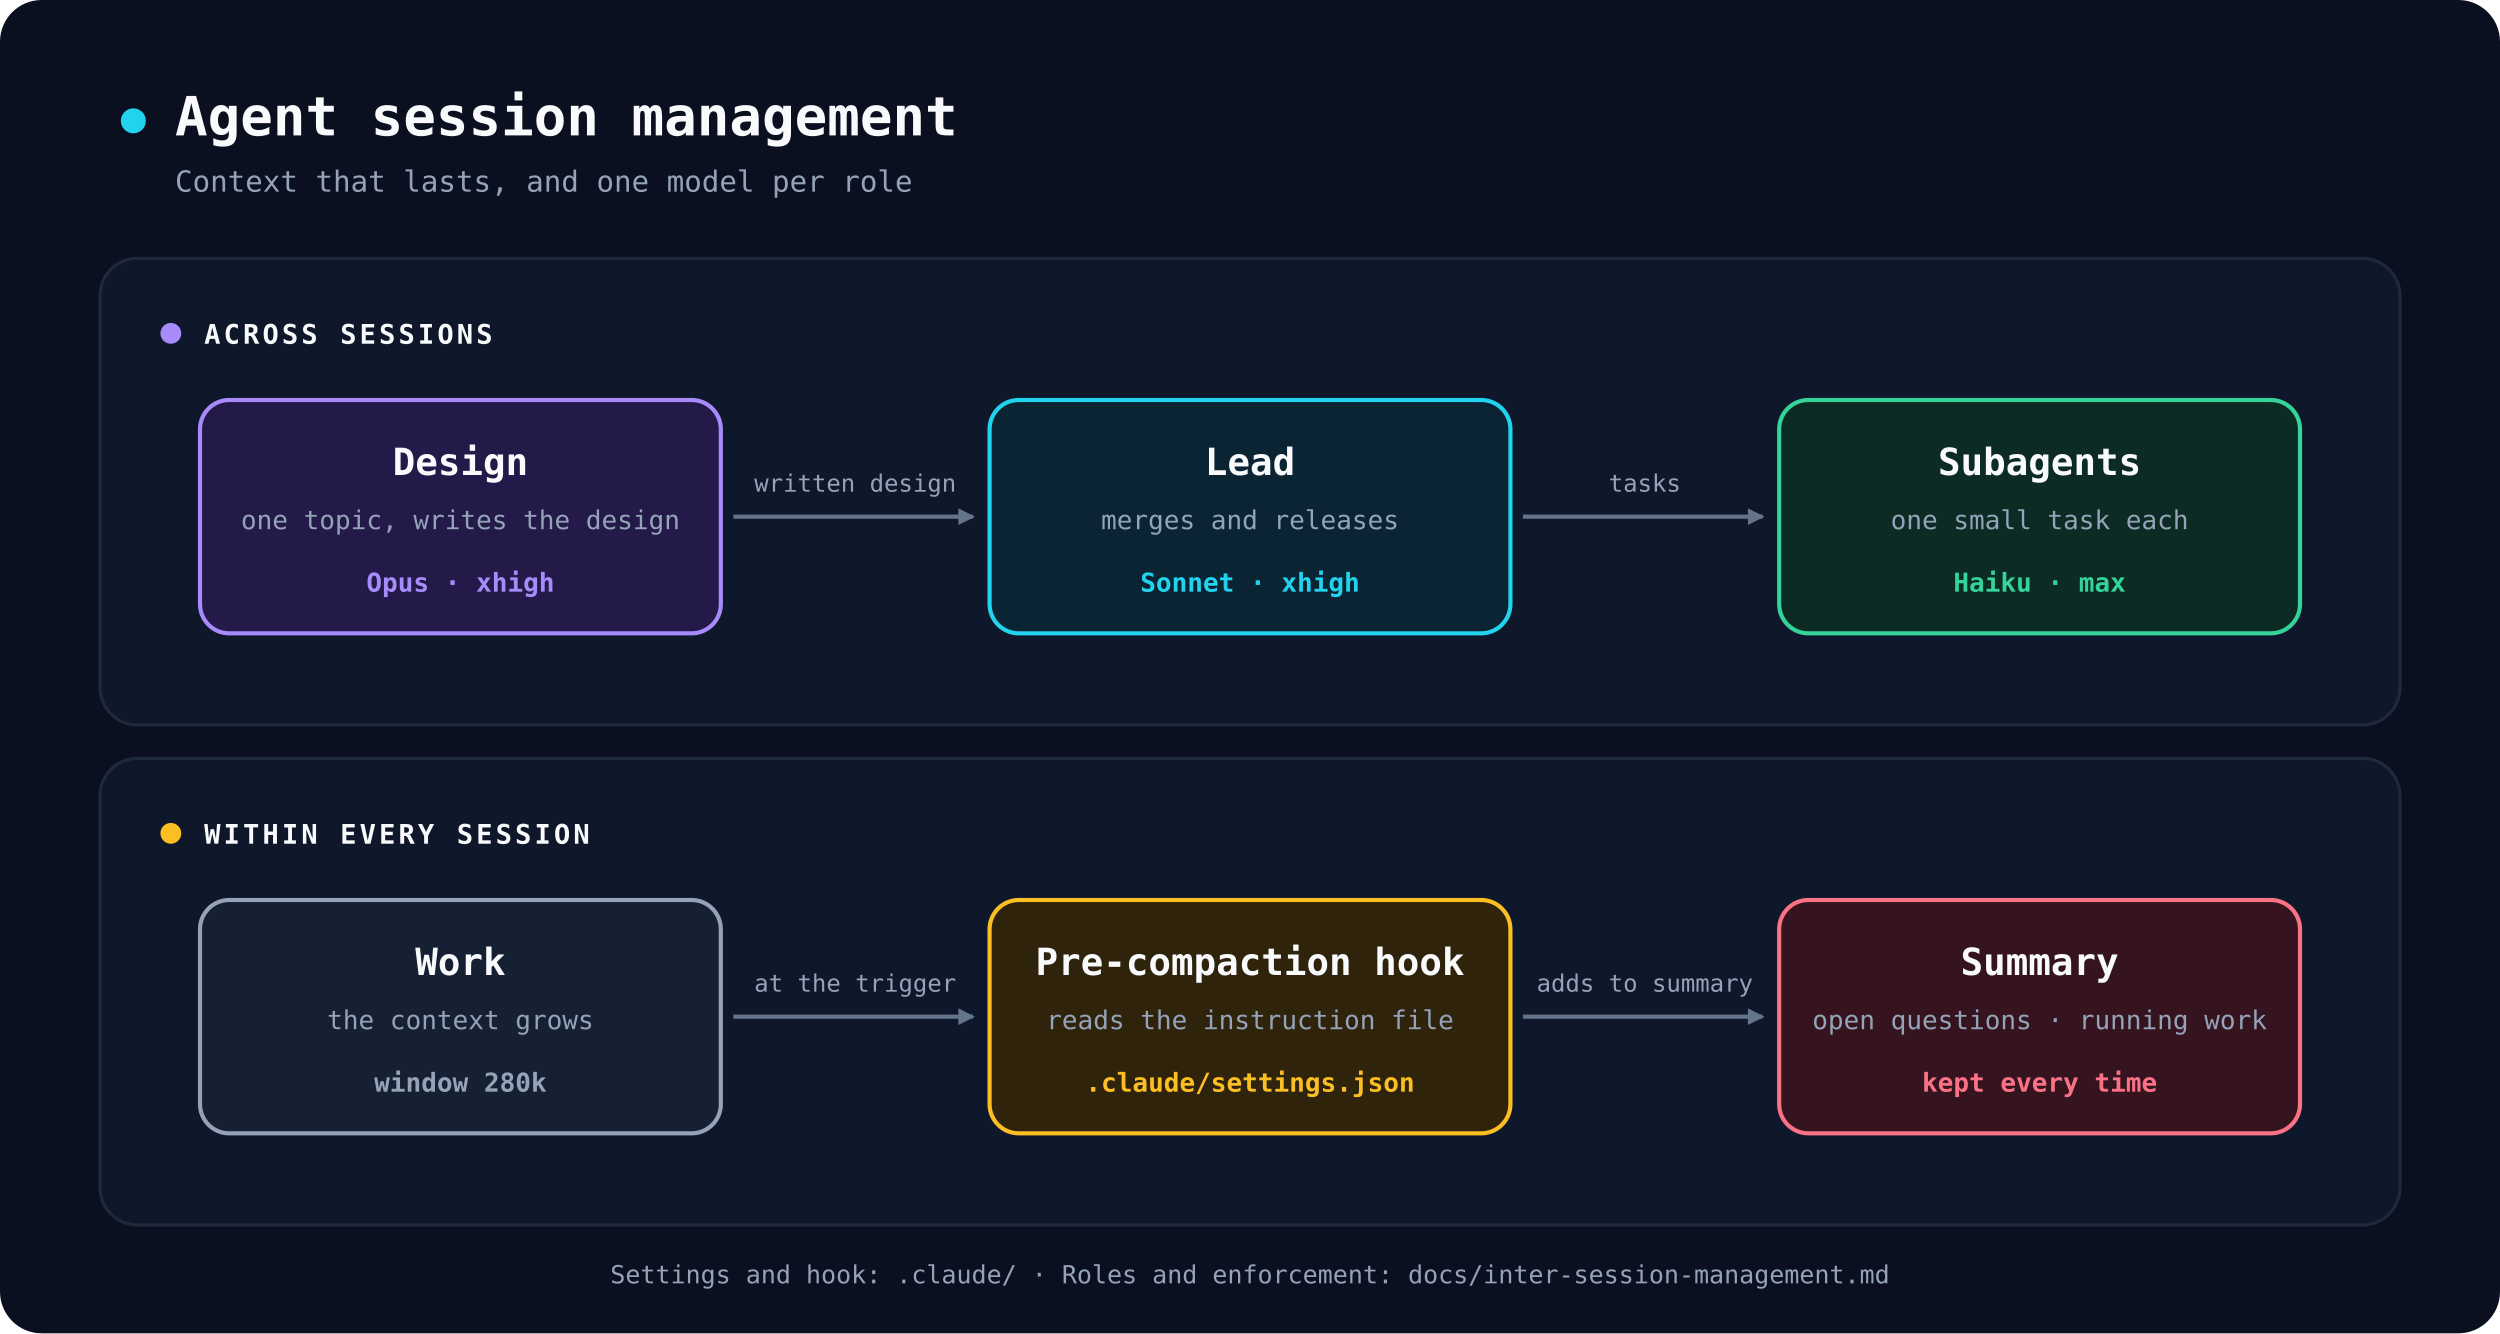
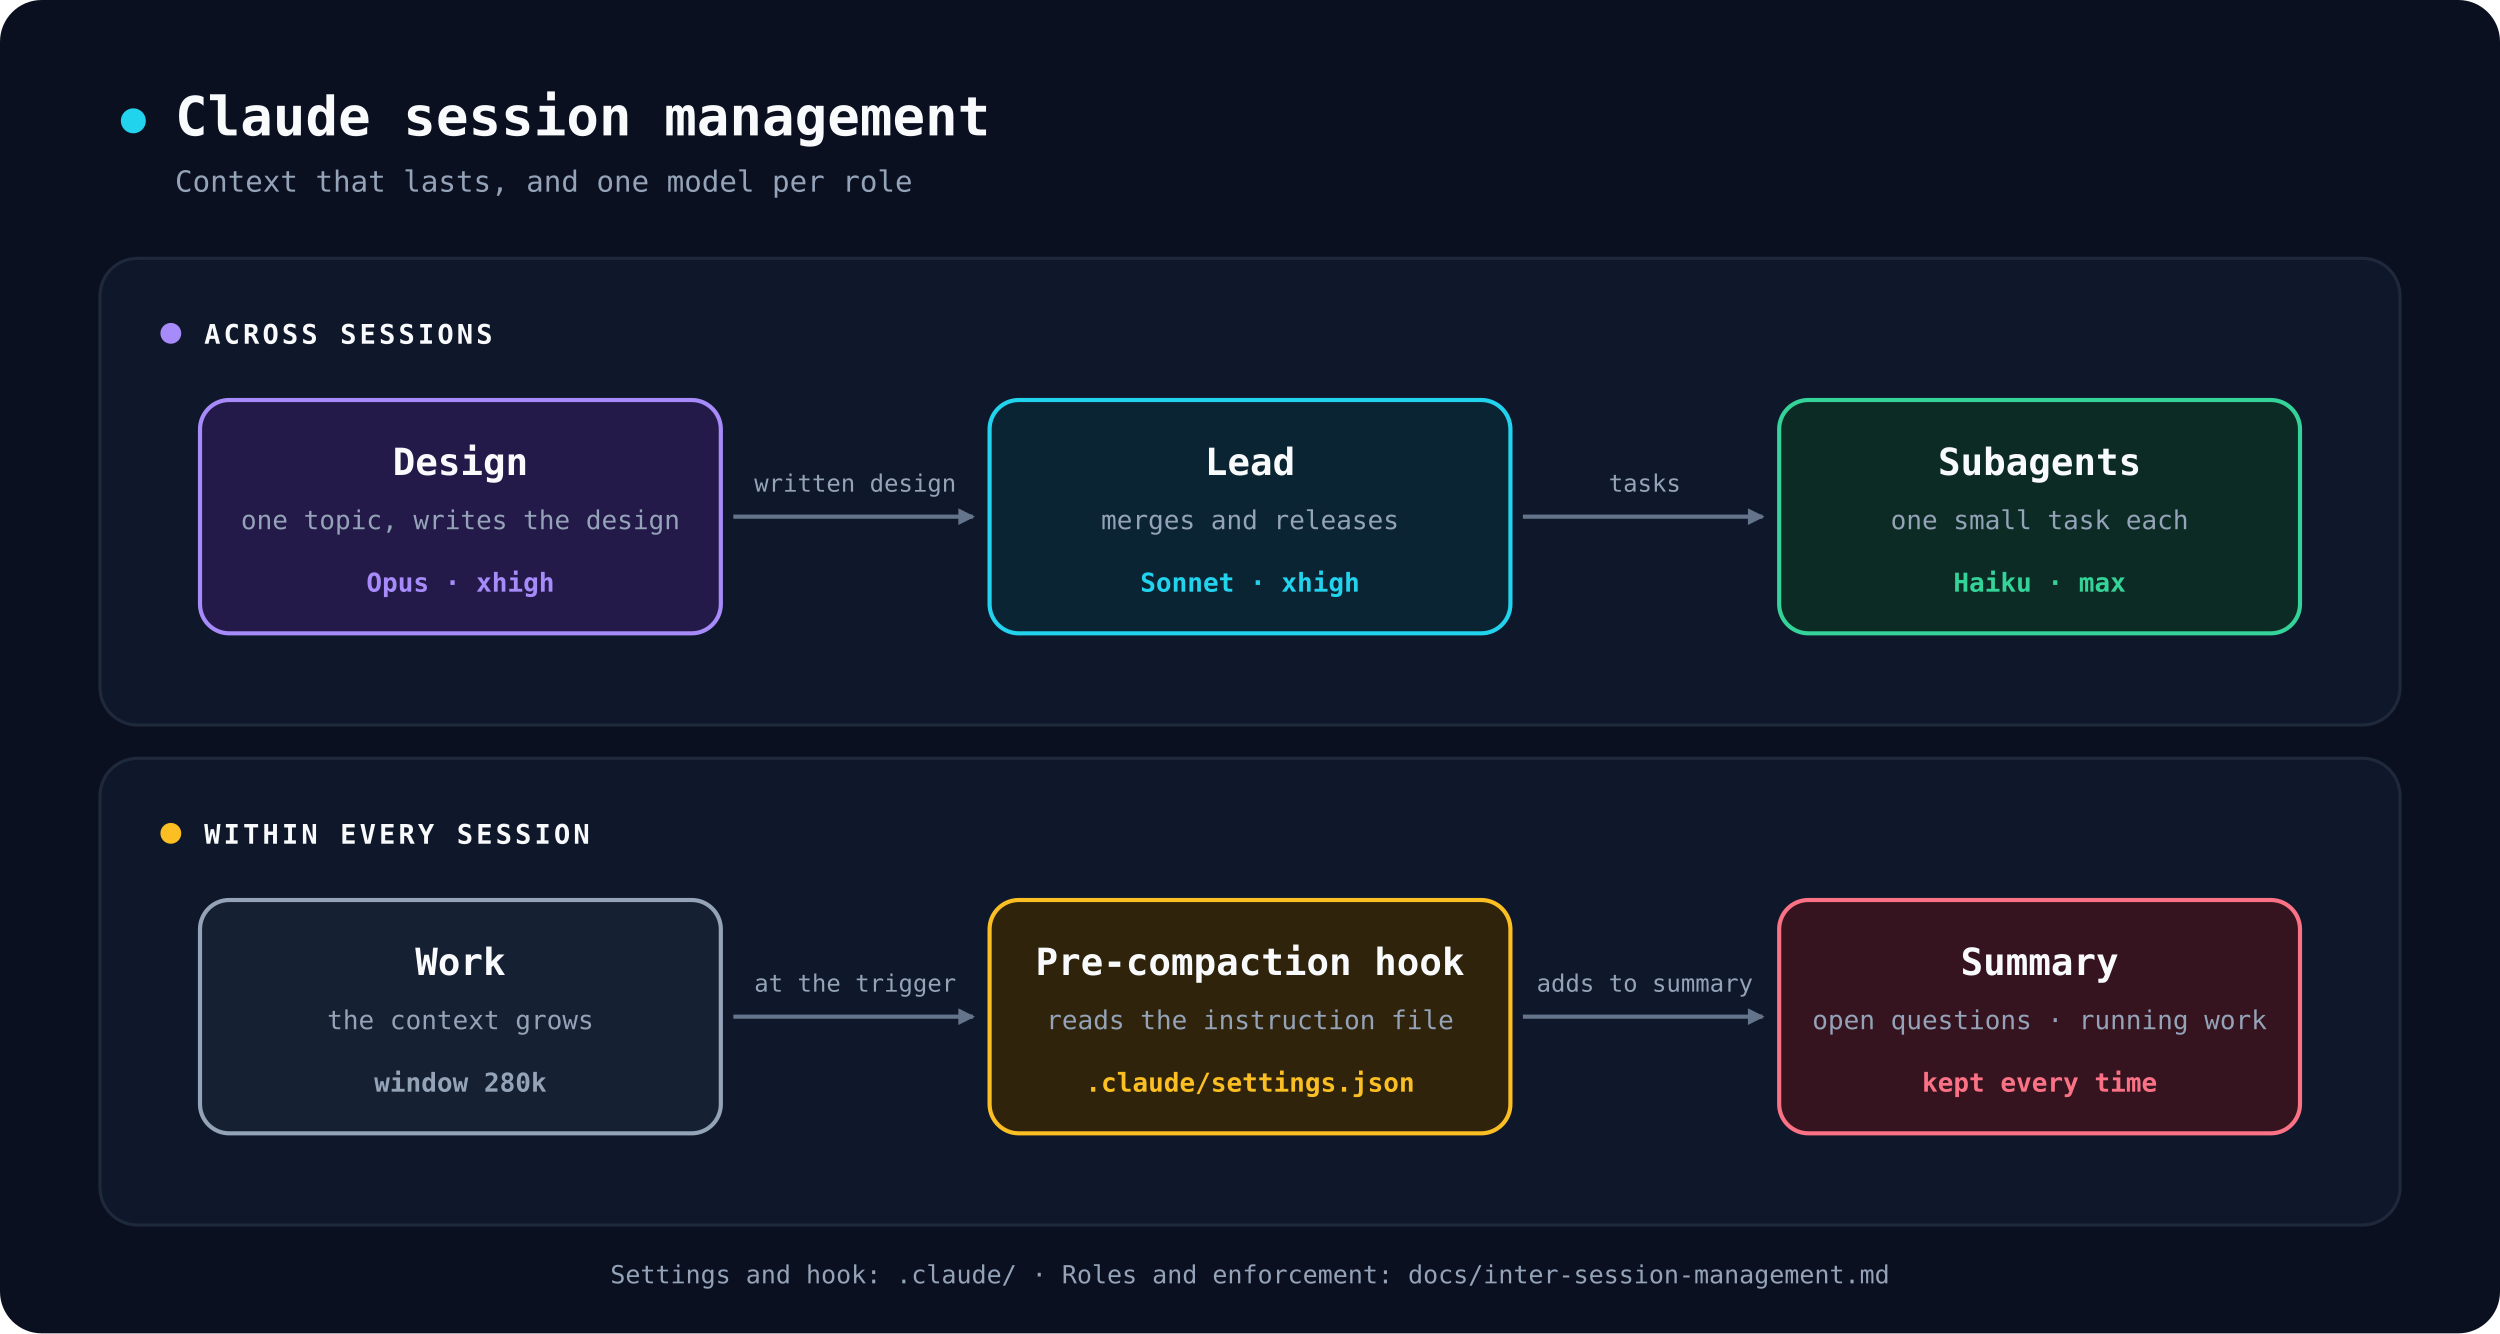
<svg xmlns="http://www.w3.org/2000/svg" width="1200" height="640" viewBox="0 0 1200 640" font-family="ui-monospace, SFMono-Regular, Menlo, Consolas, 'DejaVu Sans Mono', monospace" role="img" aria-label="Within every session a pre-compaction hook keeps open questions and running work. Across sessions Design runs on Opus, Lead on Sonnet and Subagents on Haiku.">
  <defs>
    <marker id="head" markerWidth="10" markerHeight="10" refX="8" refY="5" orient="auto" markerUnits="userSpaceOnUse">
      <path d="M1 1 L9 5 L1 9 Z" fill="#64748b" />
    </marker>
  </defs>
  <rect width="1200" height="640" rx="20" fill="#0b1020" />
  <circle cx="64" cy="58" r="6" fill="#22d3ee" />
-   <text x="84" y="65" font-size="26" font-weight="700" fill="#f8fafc">Agent session management</text>
+   <text x="84" y="65" font-size="26" font-weight="700" fill="#f8fafc">Claude session management</text>
  <text x="84" y="92" font-size="14" fill="#94a3b8">Context that lasts, and one model per role</text>
  <rect x="48" y="124" width="1104" height="224" rx="18" fill="#0f172a" stroke="#1e293b" stroke-width="1.5" />
  <circle cx="82" cy="160" r="5" fill="#a78bfa" />
  <text x="98" y="165" font-size="13" font-weight="700" letter-spacing="1.5" fill="#f8fafc">ACROSS SESSIONS</text>
  <rect x="96.0" y="192" width="250" height="112" rx="14" fill="#241a4a" stroke="#a78bfa" stroke-width="2" />
  <text x="221.0" y="228" text-anchor="middle" font-size="18" font-weight="700" fill="#f8fafc">Design</text>
  <text x="221.0" y="254" text-anchor="middle" font-size="12.5" fill="#94a3b8">one topic, writes the design</text>
  <text x="221.0" y="284" text-anchor="middle" font-size="12.5" font-weight="700" fill="#a78bfa">Opus · xhigh</text>
  <rect x="475.0" y="192" width="250" height="112" rx="14" fill="#0b2433" stroke="#22d3ee" stroke-width="2" />
  <text x="600.0" y="228" text-anchor="middle" font-size="18" font-weight="700" fill="#f8fafc">Lead</text>
  <text x="600.0" y="254" text-anchor="middle" font-size="12.5" fill="#94a3b8">merges and releases</text>
  <text x="600.0" y="284" text-anchor="middle" font-size="12.5" font-weight="700" fill="#22d3ee">Sonnet · xhigh</text>
  <rect x="854.0" y="192" width="250" height="112" rx="14" fill="#0c2b24" stroke="#34d399" stroke-width="2" />
  <text x="979.0" y="228" text-anchor="middle" font-size="18" font-weight="700" fill="#f8fafc">Subagents</text>
  <text x="979.0" y="254" text-anchor="middle" font-size="12.5" fill="#94a3b8">one small task each</text>
  <text x="979.0" y="284" text-anchor="middle" font-size="12.5" font-weight="700" fill="#34d399">Haiku · max</text>
  <line x1="352.0" y1="248.0" x2="467.0" y2="248.0" stroke="#64748b" stroke-width="2" marker-end="url(#head)" />
  <text x="410.5" y="236.0" text-anchor="middle" font-size="11.5" fill="#94a3b8">written design</text>
  <line x1="731.0" y1="248.0" x2="846.0" y2="248.0" stroke="#64748b" stroke-width="2" marker-end="url(#head)" />
  <text x="789.5" y="236.0" text-anchor="middle" font-size="11.5" fill="#94a3b8">tasks</text>
  <rect x="48" y="364" width="1104" height="224" rx="18" fill="#0f172a" stroke="#1e293b" stroke-width="1.5" />
  <circle cx="82" cy="400" r="5" fill="#fbbf24" />
  <text x="98" y="405" font-size="13" font-weight="700" letter-spacing="1.5" fill="#f8fafc">WITHIN EVERY SESSION</text>
  <rect x="96.0" y="432" width="250" height="112" rx="14" fill="#162033" stroke="#94a3b8" stroke-width="2" />
  <text x="221.0" y="468" text-anchor="middle" font-size="18" font-weight="700" fill="#f8fafc">Work</text>
  <text x="221.0" y="494" text-anchor="middle" font-size="12.5" fill="#94a3b8">the context grows</text>
  <text x="221.0" y="524" text-anchor="middle" font-size="12.5" font-weight="700" fill="#94a3b8">window 280k</text>
  <rect x="475.0" y="432" width="250" height="112" rx="14" fill="#2f230b" stroke="#fbbf24" stroke-width="2" />
  <text x="600.0" y="468" text-anchor="middle" font-size="18" font-weight="700" fill="#f8fafc">Pre-compaction hook</text>
  <text x="600.0" y="494" text-anchor="middle" font-size="12.5" fill="#94a3b8">reads the instruction file</text>
  <text x="600.0" y="524" text-anchor="middle" font-size="12.5" font-weight="700" fill="#fbbf24">.claude/settings.json</text>
  <rect x="854.0" y="432" width="250" height="112" rx="14" fill="#35141f" stroke="#fb7185" stroke-width="2" />
  <text x="979.0" y="468" text-anchor="middle" font-size="18" font-weight="700" fill="#f8fafc">Summary</text>
  <text x="979.0" y="494" text-anchor="middle" font-size="12.5" fill="#94a3b8">open questions · running work</text>
  <text x="979.0" y="524" text-anchor="middle" font-size="12.5" font-weight="700" fill="#fb7185">kept every time</text>
  <line x1="352.0" y1="488.0" x2="467.0" y2="488.0" stroke="#64748b" stroke-width="2" marker-end="url(#head)" />
  <text x="410.5" y="476.0" text-anchor="middle" font-size="11.5" fill="#94a3b8">at the trigger</text>
  <line x1="731.0" y1="488.0" x2="846.0" y2="488.0" stroke="#64748b" stroke-width="2" marker-end="url(#head)" />
  <text x="789.5" y="476.0" text-anchor="middle" font-size="11.5" fill="#94a3b8">adds to summary</text>
  <text x="600.0" y="616" text-anchor="middle" font-size="12" fill="#94a3b8">Settings and hook: .claude/   ·   Roles and enforcement: docs/inter-session-management.md</text>
</svg>
